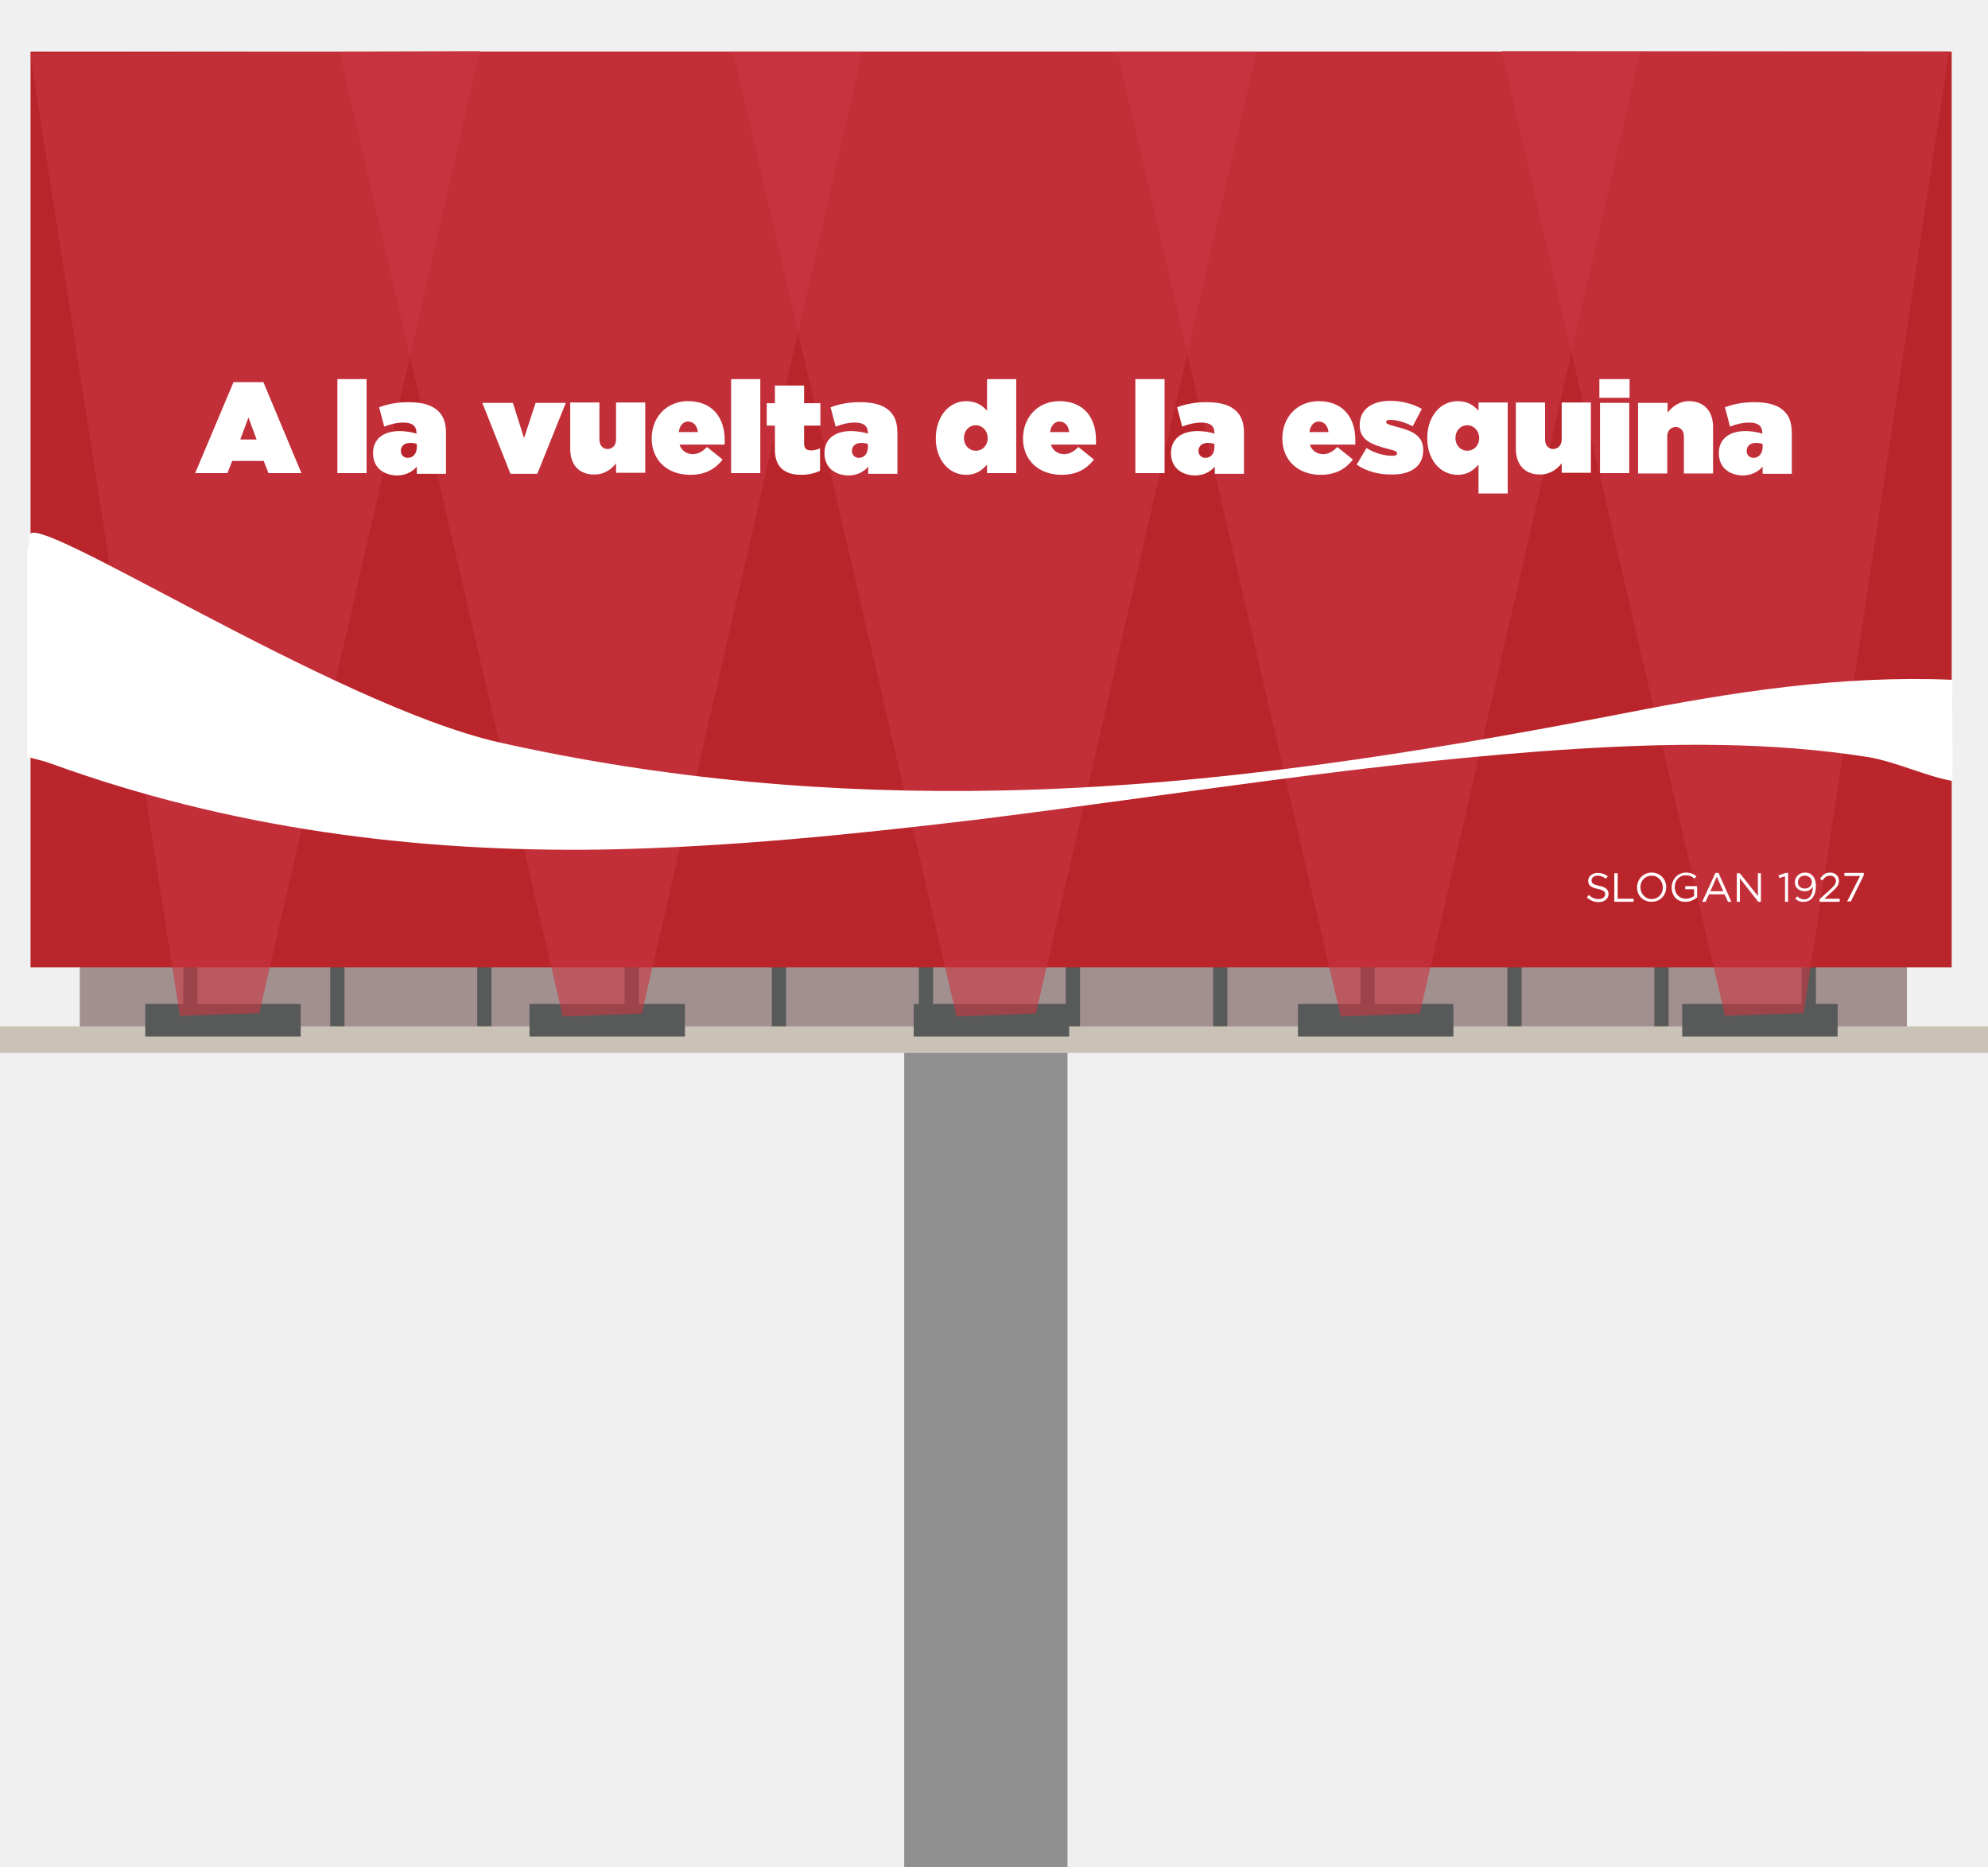
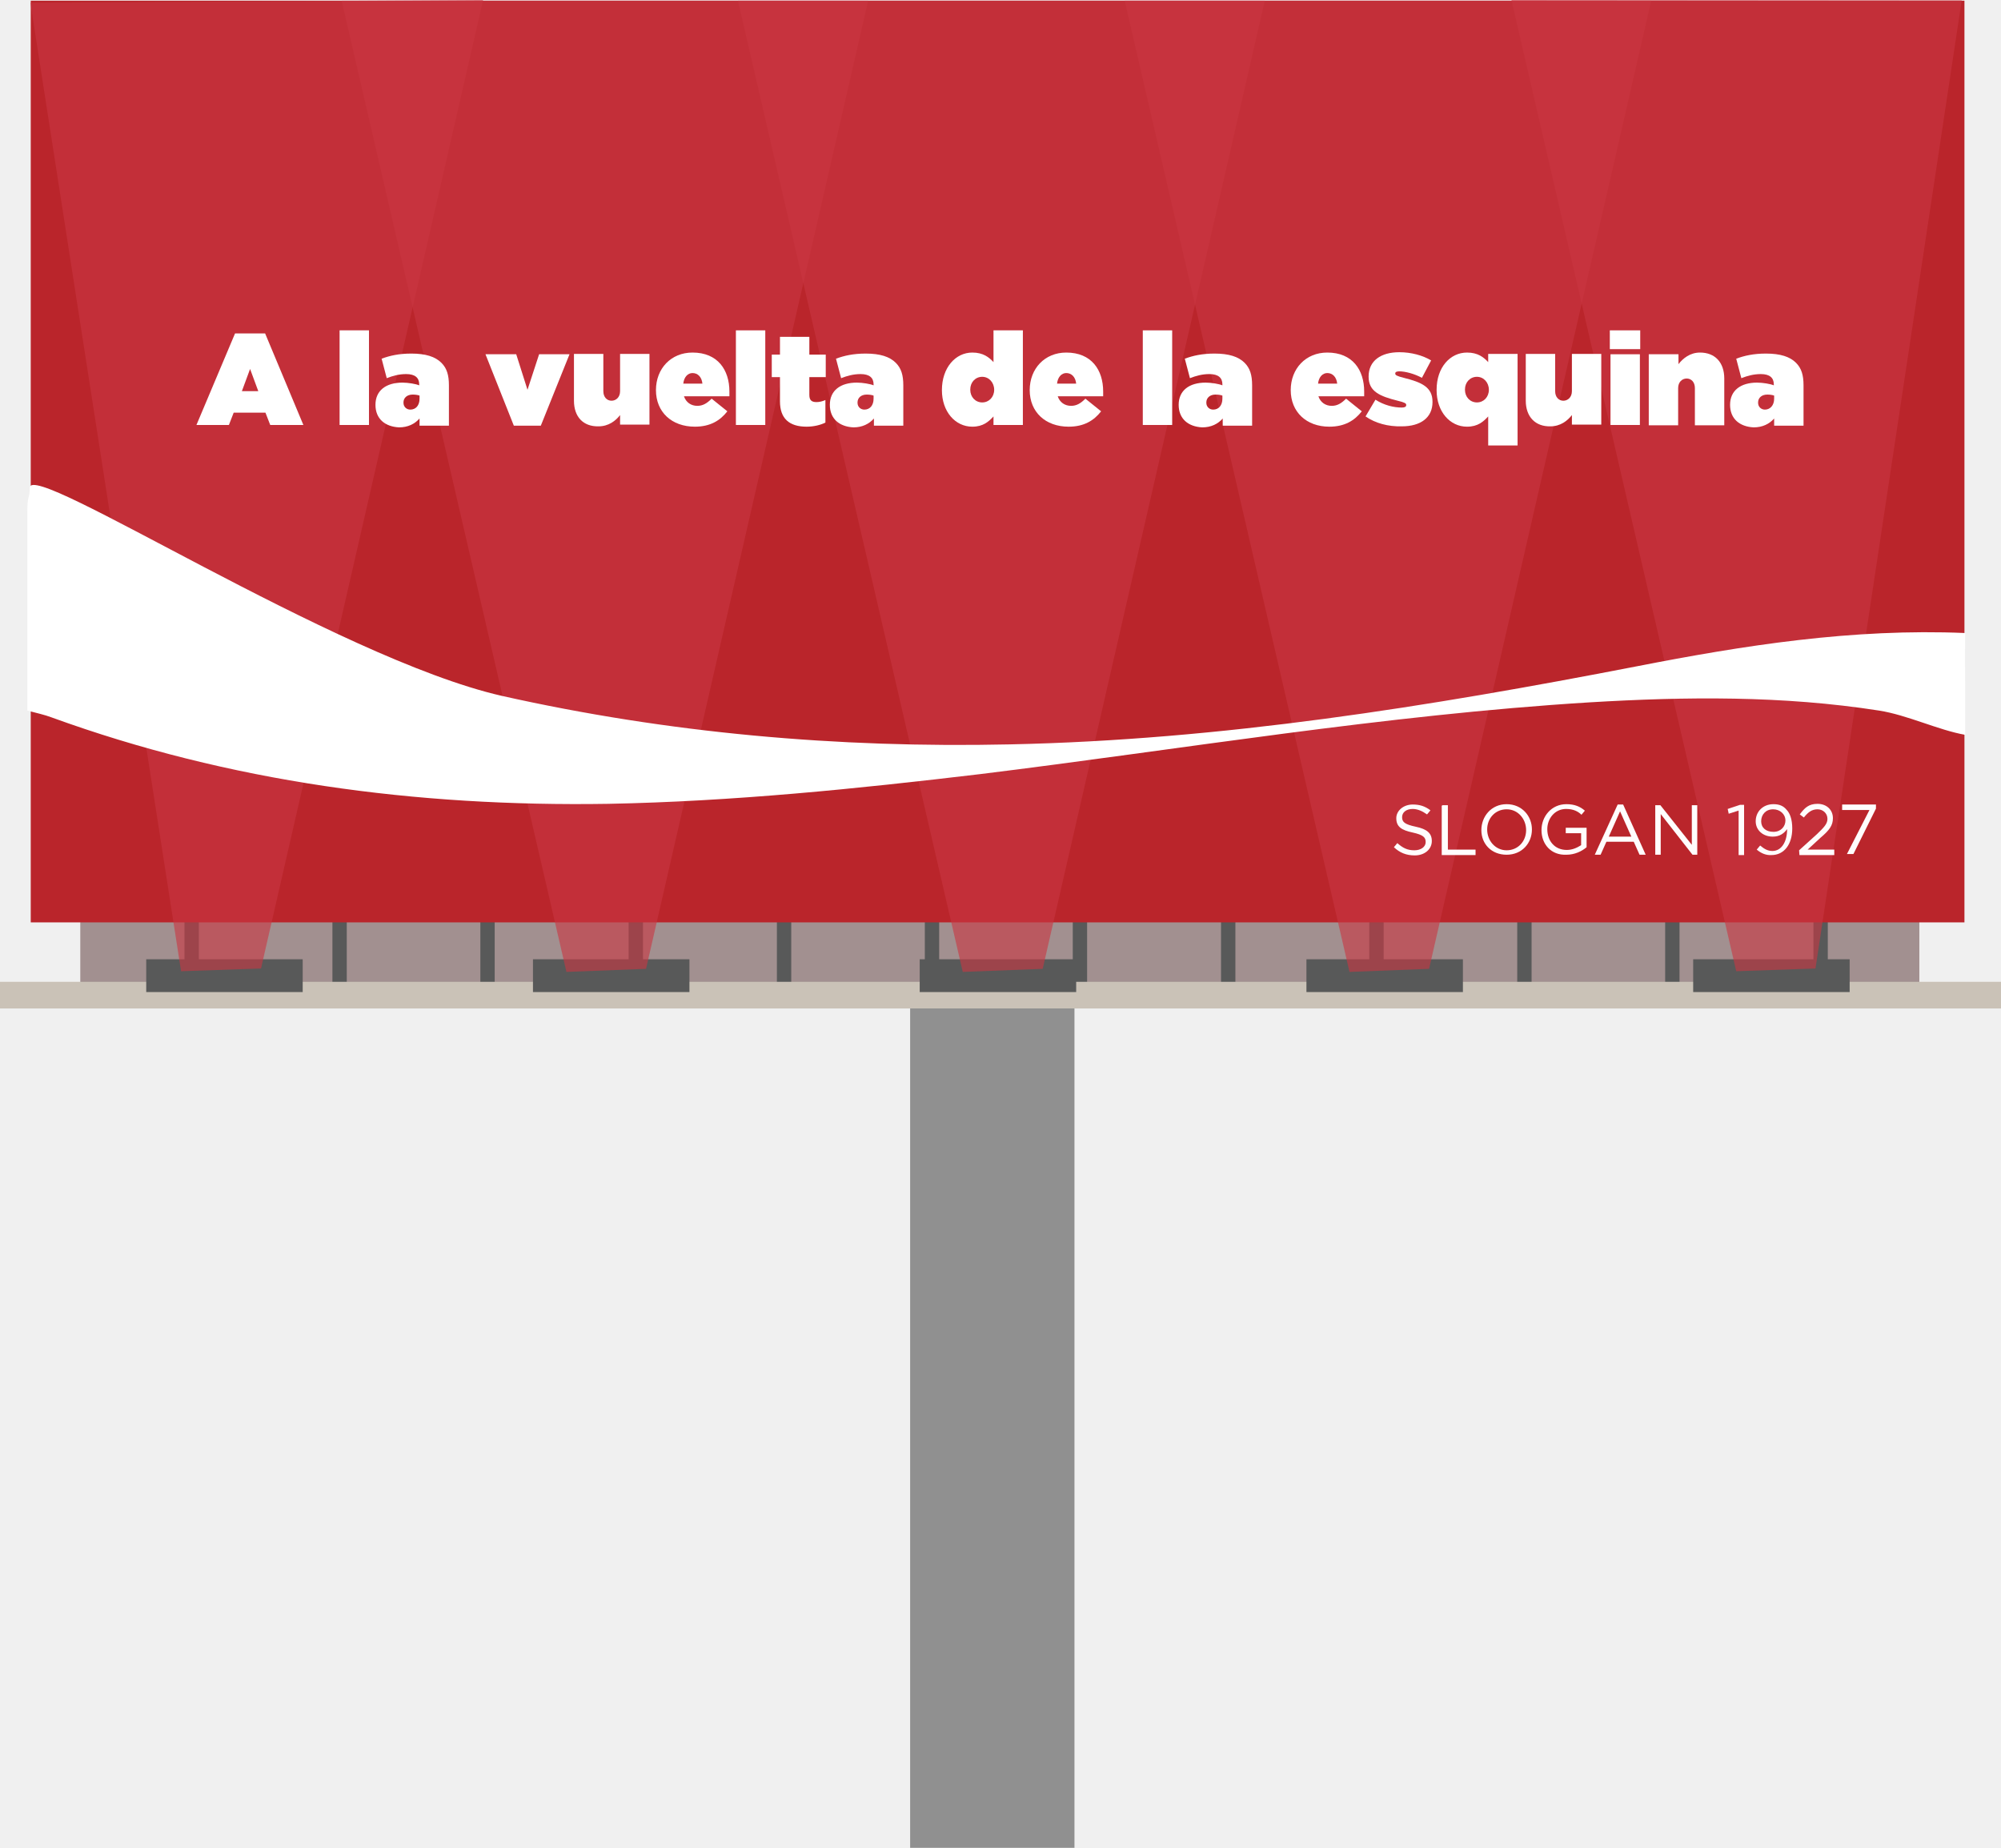
- <svg xmlns="http://www.w3.org/2000/svg" version="1.1" id="Layer_1" x="0px" y="0px" viewBox="-70.9 176 585.7 550" style="enable-background:new -70.9 176 585.7 550;" xml:space="preserve">
+ <svg xmlns="http://www.w3.org/2000/svg" version="1.1" id="Layer_1" x="0px" y="0px" viewBox="-276.9 367 585.7 540.9" style="enable-background:new -276.9 367 585.7 540.9;" xml:space="preserve">
  <style type="text/css">
	.st0{fill:#909090;}
	.st1{fill:#A29090;}
	.st2{fill:#585959;}
	.st3{fill:#CAC2B7;}
	.st4{fill:#BA252B;}
	.st5{opacity:0.61;fill:#C93641;enable-background:new    ;}
	.st6{fill:#FFFFFF;}
	.st7{fill:#FFFDFD;}
</style>
-   <rect x="195.5" y="467" class="st0" width="48.1" height="264.9" />
-   <rect x="-47.4" y="448.9" class="st1" width="538.3" height="30.1" />
-   <rect x="-16.9" y="448.9" class="st2" width="4.2" height="30.1" />
-   <rect x="26.4" y="448.9" class="st2" width="4.2" height="30.1" />
-   <rect x="69.7" y="448.9" class="st2" width="4.2" height="30.1" />
-   <rect x="113.1" y="448.9" class="st2" width="4.2" height="30.1" />
-   <rect x="156.5" y="448.9" class="st2" width="4.2" height="30.1" />
-   <rect x="199.8" y="448.9" class="st2" width="4.2" height="30.1" />
-   <rect x="243.1" y="448.9" class="st2" width="4.2" height="30.1" />
-   <rect x="286.5" y="448.9" class="st2" width="4.2" height="30.1" />
-   <rect x="329.9" y="448.9" class="st2" width="4.2" height="30.1" />
-   <rect x="373.2" y="448.9" class="st2" width="4.2" height="30.1" />
-   <rect x="416.5" y="448.9" class="st2" width="4.2" height="30.1" />
-   <rect x="459.9" y="448.9" class="st2" width="4.2" height="30.1" />
-   <rect x="-70.9" y="478.4" class="st3" width="585.7" height="7.8" />
-   <rect x="-28.1" y="471.8" class="st2" width="45.8" height="9.6" />
-   <rect x="85.1" y="471.8" class="st2" width="45.8" height="9.6" />
-   <rect x="198.3" y="471.8" class="st2" width="45.8" height="9.6" />
-   <rect x="311.5" y="471.8" class="st2" width="45.8" height="9.6" />
-   <rect x="424.7" y="471.8" class="st2" width="45.8" height="9.6" />
-   <rect x="-61.9" y="191.2" class="st4" width="566" height="269.8" />
-   <polygon class="st5" points="5.5,474.5 70.5,191 -62,191.8 -17.9,475.3 " />
-   <polygon class="st5" points="118.2,474.6 183.2,191.2 29.1,191.2 94.9,475.5 " />
-   <polygon class="st5" points="234.3,474.6 299.3,191.2 145.1,191.2 210.9,475.5 " />
-   <polygon class="st5" points="347.4,474.6 412.4,191.2 258.3,191.2 324.1,475.5 " />
-   <polygon class="st5" points="460.5,474.5 503.3,191.1 371.5,191 437.3,475.3 " />
+   <rect x="-10.5" y="643" class="st0" width="48.1" height="264.9" />
+   <rect x="-253.4" y="624.9" class="st1" width="538.3" height="30.1" />
+   <rect x="-222.9" y="624.9" class="st2" width="4.2" height="30.1" />
+   <rect x="-179.6" y="624.9" class="st2" width="4.2" height="30.1" />
+   <rect x="-136.3" y="624.9" class="st2" width="4.2" height="30.1" />
+   <rect x="-92.9" y="624.9" class="st2" width="4.2" height="30.1" />
+   <rect x="-49.5" y="624.9" class="st2" width="4.2" height="30.1" />
+   <rect x="-6.2" y="624.9" class="st2" width="4.2" height="30.1" />
+   <rect x="37.1" y="624.9" class="st2" width="4.2" height="30.1" />
+   <rect x="80.5" y="624.9" class="st2" width="4.2" height="30.1" />
+   <rect x="123.9" y="624.9" class="st2" width="4.2" height="30.1" />
+   <rect x="167.2" y="624.9" class="st2" width="4.2" height="30.1" />
+   <rect x="210.5" y="624.9" class="st2" width="4.2" height="30.1" />
+   <rect x="253.9" y="624.9" class="st2" width="4.2" height="30.1" />
+   <rect x="-276.9" y="654.4" class="st3" width="585.7" height="7.8" />
+   <rect x="-234.1" y="647.8" class="st2" width="45.8" height="9.6" />
+   <rect x="-120.9" y="647.8" class="st2" width="45.8" height="9.6" />
+   <rect x="-7.7" y="647.8" class="st2" width="45.8" height="9.6" />
+   <rect x="105.5" y="647.8" class="st2" width="45.8" height="9.6" />
+   <rect x="218.7" y="647.8" class="st2" width="45.8" height="9.6" />
+   <rect x="-267.9" y="367.2" class="st4" width="566" height="269.8" />
+   <polygon class="st5" points="-200.5,650.5 -135.5,367 -268,367.8 -223.9,651.3 " />
+   <polygon class="st5" points="-87.8,650.6 -22.8,367.2 -176.9,367.2 -111.1,651.5 " />
+   <polygon class="st5" points="28.3,650.6 93.3,367.2 -60.9,367.2 4.9,651.5 " />
+   <polygon class="st5" points="141.4,650.6 206.4,367.2 52.3,367.2 118.1,651.5 " />
+   <polygon class="st5" points="254.5,650.5 297.3,367.1 165.5,367 231.3,651.3 " />
  <g>
-     <path class="st6" d="M407.9,386.1c-60.4,11.7-121.1,21.5-183.3,22.8c-50.4,1.1-100-3.3-148.6-14.2   c-48.7-11.1-138.2-69.4-138.2-60.9c0,3.4-0.7,1.8-0.7,7.1V399c2.6,0.7,5,1.2,7.1,2c52,18.9,106.7,26.2,162.9,25.3   c36.5-0.7,72.8-4.4,108.9-8.7c59.3-7.3,118.3-17.3,178.3-21c28.4-1.7,56.6-2,84.8,2.4c8.3,1.3,17.3,5.7,25.2,7.1   c0.1-9-0.1-20.8,0-29.8C471.4,374.9,439.6,379.9,407.9,386.1z" />
+     <path class="st6" d="M201.9,562.1c-60.4,11.7-121.1,21.5-183.3,22.8c-50.4,1.1-100-3.3-148.6-14.2   c-48.7-11.1-138.2-69.4-138.2-60.9c0,3.4-0.7,1.8-0.7,7.1V575c2.6,0.7,5,1.2,7.1,2c52,18.9,106.7,26.2,162.9,25.3   c36.5-0.7,72.8-4.4,108.9-8.7c59.3-7.3,118.3-17.3,178.3-21c28.4-1.7,56.6-2,84.8,2.4c8.3,1.3,17.3,5.7,25.2,7.1   c0.1-9-0.1-20.8,0-29.8C265.4,550.9,233.6,555.9,201.9,562.1z" />
  </g>
  <g>
-     <path class="st6" d="M-2.1,288.6h8.8l11.2,26.8H8.2l-1.4-3.6h-9.3l-1.4,3.6h-9.5L-2.1,288.6z M4.7,305.5L2.3,299l-2.4,6.5H4.7z" />
-     <path class="st6" d="M28.5,287.7h8.6v27.7h-8.6C28.5,315.4,28.5,287.7,28.5,287.7z" />
-     <path class="st6" d="M39,309.5L39,309.5c0-4.2,3.1-6.5,7.9-6.5c1.7,0,4,0.4,4.9,0.8v-0.3c0-1.9-1.2-3-3.8-3c-2.1,0-3.9,0.5-5.7,1.2   l-1.5-5.7c2.4-0.9,5.1-1.5,8.7-1.5c4.2,0,7,0.9,8.8,2.7c1.6,1.6,2.2,3.6,2.2,6.6v11.8h-8.6v-2.1c-1.4,1.6-3.4,2.6-6,2.6   C41.8,315.9,39,313.6,39,309.5z M51.9,307.7v-0.9c-0.5-0.2-1.3-0.3-2-0.3c-1.7,0-2.7,1-2.7,2.3v0.1c0,1.2,0.9,2,2,2   C50.8,310.9,51.9,309.7,51.9,307.7z" />
-     <path class="st6" d="M71.2,294.7h9l3.3,10.4l3.4-10.4h8.9l-8.4,20.9h-7.9L71.2,294.7z" />
-     <path class="st6" d="M97.1,308.3v-13.7h8.6v10.9c0,1.8,1.1,2.8,2.4,2.8c1.3,0,2.5-1,2.5-2.8v-10.9h8.6v20.7h-8.6v-2.8   c-1.3,1.7-3.4,3.3-6.3,3.3C99.8,315.9,97.1,313,97.1,308.3z" />
-     <path class="st6" d="M121.1,305.2L121.1,305.2c0-6.3,4.4-11,10.7-11c7.4,0,10.8,5.1,10.8,11.4c0,0.5,0,1,0,1.4h-13.3   c0.6,1.8,2.1,2.8,3.9,2.8c1.6,0,2.8-0.7,4.2-2.1l4.6,3.7c-2.1,2.7-5,4.5-9.5,4.5C125.7,315.9,121.1,311.6,121.1,305.2z    M134.7,303.3c-0.2-2-1.4-3.1-2.9-3.1c-1.4,0-2.5,1.2-2.7,3.1H134.7z" />
-     <path class="st6" d="M144.5,287.7h8.6v27.7h-8.6V287.7z" />
-     <path class="st6" d="M157.4,308.5v-7.1H155v-6.6h2.4v-5.2h8.6v5.2h4.8v6.6H166v5.2c0,1.6,0.7,2.1,2.1,2.1c0.8,0,1.7-0.2,2.6-0.6   v6.6c-1.4,0.7-3.4,1.2-5.5,1.2C160.1,315.9,157.4,313.5,157.4,308.5z" />
-     <path class="st6" d="M172,309.5L172,309.5c0-4.2,3.1-6.5,7.9-6.5c1.7,0,4,0.4,4.9,0.8v-0.3c0-1.9-1.2-3-3.8-3   c-2.1,0-3.9,0.5-5.7,1.2l-1.5-5.7c2.4-0.9,5.1-1.5,8.7-1.5c4.2,0,7,0.9,8.8,2.7c1.6,1.6,2.2,3.6,2.2,6.6v11.8h-8.6v-2.1   c-1.4,1.6-3.4,2.6-6,2.6C174.8,315.9,172,313.6,172,309.5z M184.8,307.7v-0.9c-0.5-0.2-1.3-0.3-2-0.3c-1.7,0-2.7,1-2.7,2.3v0.1   c0,1.2,0.9,2,2,2C183.7,310.9,184.8,309.7,184.8,307.7z" />
-     <path class="st6" d="M204.8,305.2L204.8,305.2c0-6.6,4-11,8.9-11c3.2,0,4.9,1.4,6.2,2.8v-9.3h8.6v27.7h-8.6v-2.5   c-1.4,1.5-3,3-6.2,3C208.7,315.9,204.8,311.5,204.8,305.2z M220.1,305.1L220.1,305.1c0-2.1-1.5-3.8-3.5-3.8s-3.5,1.6-3.5,3.7v0.1   c0,2.1,1.5,3.7,3.5,3.7S220.1,307.2,220.1,305.1z" />
-     <path class="st6" d="M230.5,305.2L230.5,305.2c0-6.3,4.4-11,10.7-11c7.4,0,10.8,5.1,10.8,11.4c0,0.5,0,1,0,1.4h-13.3   c0.6,1.8,2.1,2.8,3.9,2.8c1.6,0,2.8-0.7,4.2-2.1l4.6,3.7c-2.1,2.7-5,4.5-9.5,4.5C235.1,315.9,230.5,311.6,230.5,305.2z    M244.1,303.3c-0.2-2-1.4-3.1-2.9-3.1c-1.4,0-2.5,1.2-2.7,3.1H244.1z" />
-     <path class="st6" d="M263.6,287.7h8.6v27.7h-8.6V287.7z" />
-     <path class="st6" d="M274.1,309.5L274.1,309.5c0-4.2,3.1-6.5,7.9-6.5c1.7,0,4,0.4,4.9,0.8v-0.3c0-1.9-1.2-3-3.8-3   c-2.1,0-3.9,0.5-5.7,1.2l-1.5-5.7c2.4-0.9,5.1-1.5,8.7-1.5c4.2,0,7,0.9,8.8,2.7c1.6,1.6,2.2,3.6,2.2,6.6v11.8H287v-2.1   c-1.4,1.6-3.4,2.6-6,2.6C276.9,315.9,274.1,313.6,274.1,309.5z M286.9,307.7v-0.9c-0.5-0.2-1.3-0.3-2-0.3c-1.7,0-2.7,1-2.7,2.3v0.1   c0,1.2,0.9,2,2,2C285.8,310.9,286.9,309.7,286.9,307.7z" />
-     <path class="st6" d="M306.9,305.2L306.9,305.2c0-6.3,4.4-11,10.7-11c7.4,0,10.8,5.1,10.8,11.4c0,0.5,0,1,0,1.4H315   c0.6,1.8,2.1,2.8,3.9,2.8c1.6,0,2.8-0.7,4.2-2.1l4.6,3.7c-2.1,2.7-5,4.5-9.5,4.5C311.5,315.9,306.9,311.6,306.9,305.2z    M320.5,303.3c-0.2-2-1.4-3.1-2.9-3.1c-1.4,0-2.5,1.2-2.7,3.1H320.5z" />
-     <path class="st6" d="M328.8,312.9l2.9-4.9c2.5,1.6,5.3,2.3,7.7,2.3c0.8,0,1.3-0.2,1.3-0.7v-0.1c0-0.4-0.4-0.7-2.5-1.2   c-5.2-1.3-8.5-2.7-8.5-7v-0.1c0-4.6,3.6-7.1,9-7.1c3.4,0,6.8,0.9,9.3,2.4l-2.7,5.1c-2.2-1.2-4.9-1.9-6.6-1.9   c-0.8,0-1.2,0.2-1.2,0.6v0.1c0,0.4,0.5,0.7,2.5,1.2c5.2,1.3,8.4,2.7,8.4,7v0.1c0,4.5-3.4,7.1-9,7.1   C335.4,315.9,331.7,314.9,328.8,312.9z" />
-     <path class="st6" d="M364.7,312.9c-1.4,1.5-3,3-6.2,3c-5,0-8.9-4.4-8.9-10.7v-0.1c0-6.6,4-10.9,8.9-10.9c3.2,0,4.9,1.4,6.2,2.8   v-2.4h8.6v26.8h-8.6V312.9z M364.9,305.1L364.9,305.1c0-2.1-1.5-3.8-3.5-3.8s-3.5,1.6-3.5,3.7v0.1c0,2.1,1.5,3.7,3.5,3.7   S364.9,307.2,364.9,305.1z" />
-     <path class="st6" d="M375.7,308.3v-13.7h8.6v10.9c0,1.8,1.1,2.8,2.4,2.8s2.5-1,2.5-2.8v-10.9h8.6v20.7h-8.6v-2.8   c-1.3,1.7-3.4,3.3-6.3,3.3C378.5,315.9,375.7,313,375.7,308.3z" />
-     <path class="st6" d="M400.3,287.7h8.9v5.5h-8.9V287.7z M400.5,294.7h8.6v20.7h-8.6V294.7z" />
-     <path class="st6" d="M411.8,294.7h8.6v2.9c1.3-1.7,3.4-3.4,6.3-3.4c4.4,0,7.1,2.9,7.1,7.6v13.7h-8.6v-10.9c0-1.8-1.1-2.8-2.4-2.8   c-1.3,0-2.5,1-2.5,2.8v10.9h-8.6v-20.8H411.8z" />
-     <path class="st6" d="M435.5,309.5L435.5,309.5c0-4.2,3.1-6.5,7.9-6.5c1.7,0,4,0.4,4.9,0.8v-0.3c0-1.9-1.2-3-3.8-3   c-2.1,0-3.9,0.5-5.7,1.2l-1.5-5.7c2.4-0.9,5.1-1.5,8.7-1.5c4.2,0,7,0.9,8.8,2.7c1.6,1.6,2.2,3.6,2.2,6.6v11.8h-8.6v-2.1   c-1.4,1.6-3.4,2.6-6,2.6C438.3,315.9,435.5,313.6,435.5,309.5z M448.4,307.7v-0.9c-0.5-0.2-1.3-0.3-2-0.3c-1.7,0-2.7,1-2.7,2.3v0.1   c0,1.2,0.9,2,2,2C447.2,310.9,448.4,309.7,448.4,307.7z" />
+     <path class="st6" d="M-208.1,464.6h8.8l11.2,26.8h-9.7l-1.4-3.6h-9.3l-1.4,3.6h-9.5L-208.1,464.6z M-201.3,481.5l-2.4-6.5l-2.4,6.5   H-201.3z" />
+     <path class="st6" d="M-177.5,463.7h8.6v27.7h-8.6C-177.5,491.4-177.5,463.7-177.5,463.7z" />
+     <path class="st6" d="M-167,485.5L-167,485.5c0-4.2,3.1-6.5,7.9-6.5c1.7,0,4,0.4,4.9,0.8v-0.3c0-1.9-1.2-3-3.8-3   c-2.1,0-3.9,0.5-5.7,1.2l-1.5-5.7c2.4-0.9,5.1-1.5,8.7-1.5c4.2,0,7,0.9,8.8,2.7c1.6,1.6,2.2,3.6,2.2,6.6v11.8h-8.6v-2.1   c-1.4,1.6-3.4,2.6-6,2.6C-164.2,491.9-167,489.6-167,485.5z M-154.1,483.7v-0.9c-0.5-0.2-1.3-0.3-2-0.3c-1.7,0-2.7,1-2.7,2.3v0.1   c0,1.2,0.9,2,2,2C-155.2,486.9-154.1,485.7-154.1,483.7z" />
+     <path class="st6" d="M-134.8,470.7h9l3.3,10.4l3.4-10.4h8.9l-8.4,20.9h-7.9L-134.8,470.7z" />
+     <path class="st6" d="M-108.9,484.3v-13.7h8.6v10.9c0,1.8,1.1,2.8,2.4,2.8s2.5-1,2.5-2.8v-10.9h8.6v20.7h-8.6v-2.8   c-1.3,1.7-3.4,3.3-6.3,3.3C-106.2,491.9-108.9,489-108.9,484.3z" />
+     <path class="st6" d="M-84.9,481.2L-84.9,481.2c0-6.3,4.4-11,10.7-11c7.4,0,10.8,5.1,10.8,11.4c0,0.5,0,1,0,1.4h-13.3   c0.6,1.8,2.1,2.8,3.9,2.8c1.6,0,2.8-0.7,4.2-2.1l4.6,3.7c-2.1,2.7-5,4.5-9.5,4.5C-80.3,491.9-84.9,487.6-84.9,481.2z M-71.3,479.3   c-0.2-2-1.4-3.1-2.9-3.1c-1.4,0-2.5,1.2-2.7,3.1H-71.3z" />
+     <path class="st6" d="M-61.5,463.7h8.6v27.7h-8.6V463.7z" />
+     <path class="st6" d="M-48.6,484.5v-7.1H-51v-6.6h2.4v-5.2h8.6v5.2h4.8v6.6H-40v5.2c0,1.6,0.7,2.1,2.1,2.1c0.8,0,1.7-0.2,2.6-0.6   v6.6c-1.4,0.7-3.4,1.2-5.5,1.2C-45.9,491.9-48.6,489.5-48.6,484.5z" />
+     <path class="st6" d="M-34,485.5L-34,485.5c0-4.2,3.1-6.5,7.9-6.5c1.7,0,4,0.4,4.9,0.8v-0.3c0-1.9-1.2-3-3.8-3   c-2.1,0-3.9,0.5-5.7,1.2l-1.5-5.7c2.4-0.9,5.1-1.5,8.7-1.5c4.2,0,7,0.9,8.8,2.7c1.6,1.6,2.2,3.6,2.2,6.6v11.8h-8.6v-2.1   c-1.4,1.6-3.4,2.6-6,2.6C-31.2,491.9-34,489.6-34,485.5z M-21.2,483.7v-0.9c-0.5-0.2-1.3-0.3-2-0.3c-1.7,0-2.7,1-2.7,2.3v0.1   c0,1.2,0.9,2,2,2C-22.3,486.9-21.2,485.7-21.2,483.7z" />
+     <path class="st6" d="M-1.2,481.2L-1.2,481.2c0-6.6,4-11,8.9-11c3.2,0,4.9,1.4,6.2,2.8v-9.3h8.6v27.7h-8.6v-2.5c-1.4,1.5-3,3-6.2,3   C2.7,491.9-1.2,487.5-1.2,481.2z M14.1,481.1L14.1,481.1c0-2.1-1.5-3.8-3.5-3.8s-3.5,1.6-3.5,3.7v0.1c0,2.1,1.5,3.7,3.5,3.7   S14.1,483.2,14.1,481.1z" />
+     <path class="st6" d="M24.5,481.2L24.5,481.2c0-6.3,4.4-11,10.7-11c7.4,0,10.8,5.1,10.8,11.4c0,0.5,0,1,0,1.4H32.7   c0.6,1.8,2.1,2.8,3.9,2.8c1.6,0,2.8-0.7,4.2-2.1l4.6,3.7c-2.1,2.7-5,4.5-9.5,4.5C29.1,491.9,24.5,487.6,24.5,481.2z M38.1,479.3   c-0.2-2-1.4-3.1-2.9-3.1c-1.4,0-2.5,1.2-2.7,3.1H38.1z" />
+     <path class="st6" d="M57.6,463.7h8.6v27.7h-8.6V463.7z" />
+     <path class="st6" d="M68.1,485.5L68.1,485.5c0-4.2,3.1-6.5,7.9-6.5c1.7,0,4,0.4,4.9,0.8v-0.3c0-1.9-1.2-3-3.8-3   c-2.1,0-3.9,0.5-5.7,1.2l-1.5-5.7c2.4-0.9,5.1-1.5,8.7-1.5c4.2,0,7,0.9,8.8,2.7c1.6,1.6,2.2,3.6,2.2,6.6v11.8H81v-2.1   c-1.4,1.6-3.4,2.6-6,2.6C70.9,491.9,68.1,489.6,68.1,485.5z M80.9,483.7v-0.9c-0.5-0.2-1.3-0.3-2-0.3c-1.7,0-2.7,1-2.7,2.3v0.1   c0,1.2,0.9,2,2,2C79.8,486.9,80.9,485.7,80.9,483.7z" />
+     <path class="st6" d="M100.9,481.2L100.9,481.2c0-6.3,4.4-11,10.7-11c7.4,0,10.8,5.1,10.8,11.4c0,0.5,0,1,0,1.4H109   c0.6,1.8,2.1,2.8,3.9,2.8c1.6,0,2.8-0.7,4.2-2.1l4.6,3.7c-2.1,2.7-5,4.5-9.5,4.5C105.5,491.9,100.9,487.6,100.9,481.2z    M114.5,479.3c-0.2-2-1.4-3.1-2.9-3.1c-1.4,0-2.5,1.2-2.7,3.1H114.5z" />
+     <path class="st6" d="M122.8,488.9l2.9-4.9c2.5,1.6,5.3,2.3,7.7,2.3c0.8,0,1.3-0.2,1.3-0.7v-0.1c0-0.4-0.4-0.7-2.5-1.2   c-5.2-1.3-8.5-2.7-8.5-7v-0.1c0-4.6,3.6-7.1,9-7.1c3.4,0,6.8,0.9,9.3,2.4l-2.7,5.1c-2.2-1.2-4.9-1.9-6.6-1.9   c-0.8,0-1.2,0.2-1.2,0.6v0.1c0,0.4,0.5,0.7,2.5,1.2c5.2,1.3,8.4,2.7,8.4,7v0.1c0,4.5-3.4,7.1-9,7.1   C129.4,491.9,125.7,490.9,122.8,488.9z" />
+     <path class="st6" d="M158.7,488.9c-1.4,1.5-3,3-6.2,3c-5,0-8.9-4.4-8.9-10.7v-0.1c0-6.6,4-10.9,8.9-10.9c3.2,0,4.9,1.4,6.2,2.8   v-2.4h8.6v26.8h-8.6V488.9z M158.9,481.1L158.9,481.1c0-2.1-1.5-3.8-3.5-3.8s-3.5,1.6-3.5,3.7v0.1c0,2.1,1.5,3.7,3.5,3.7   S158.9,483.2,158.9,481.1z" />
+     <path class="st6" d="M169.7,484.3v-13.7h8.6v10.9c0,1.8,1.1,2.8,2.4,2.8s2.5-1,2.5-2.8v-10.9h8.6v20.7h-8.6v-2.8   c-1.3,1.7-3.4,3.3-6.3,3.3C172.5,491.9,169.7,489,169.7,484.3z" />
+     <path class="st6" d="M194.3,463.7h8.9v5.5h-8.9V463.7z M194.5,470.7h8.6v20.7h-8.6V470.7z" />
+     <path class="st6" d="M205.8,470.7h8.6v2.9c1.3-1.7,3.4-3.4,6.3-3.4c4.4,0,7.1,2.9,7.1,7.6v13.7h-8.6v-10.9c0-1.8-1.1-2.8-2.4-2.8   s-2.5,1-2.5,2.8v10.9h-8.6v-20.8L205.8,470.7L205.8,470.7z" />
+     <path class="st6" d="M229.5,485.5L229.5,485.5c0-4.2,3.1-6.5,7.9-6.5c1.7,0,4,0.4,4.9,0.8v-0.3c0-1.9-1.2-3-3.8-3   c-2.1,0-3.9,0.5-5.7,1.2l-1.5-5.7c2.4-0.9,5.1-1.5,8.7-1.5c4.2,0,7,0.9,8.8,2.7c1.6,1.6,2.2,3.6,2.2,6.6v11.8h-8.6v-2.1   c-1.4,1.6-3.4,2.6-6,2.6C232.3,491.9,229.5,489.6,229.5,485.5z M242.4,483.7v-0.9c-0.5-0.2-1.3-0.3-2-0.3c-1.7,0-2.7,1-2.7,2.3v0.1   c0,1.2,0.9,2,2,2C241.2,486.9,242.4,485.7,242.4,483.7z" />
  </g>
  <g>
-     <path class="st7" d="M396.6,440.4l0.6-0.7c0.9,0.8,1.7,1.2,2.9,1.2c1.1,0,1.9-0.6,1.9-1.4v0c0-0.8-0.4-1.2-2.2-1.6   c-1.9-0.4-2.8-1-2.8-2.4v0c0-1.3,1.2-2.3,2.8-2.3c1.2,0,2.1,0.3,3,1l-0.6,0.7c-0.8-0.6-1.6-0.9-2.4-0.9c-1.1,0-1.8,0.6-1.8,1.4v0   c0,0.8,0.4,1.2,2.3,1.6c1.9,0.4,2.7,1.1,2.7,2.4v0c0,1.4-1.2,2.4-2.9,2.4C398.7,441.8,397.6,441.3,396.6,440.4z" />
-     <path class="st7" d="M404.8,433.3h0.9v7.5h4.7v0.9h-5.7V433.3z" />
-     <path class="st7" d="M411.4,437.5L411.4,437.5c0-2.3,1.7-4.4,4.3-4.4c2.6,0,4.3,2,4.3,4.3c0,0,0,0,0,0c0,2.3-1.7,4.3-4.3,4.3   S411.4,439.8,411.4,437.5z M419,437.5L419,437.5c0-1.9-1.4-3.5-3.3-3.5s-3.3,1.5-3.3,3.4v0c0,1.9,1.4,3.5,3.3,3.5   S419,439.4,419,437.5z" />
-     <path class="st7" d="M421.6,437.5L421.6,437.5c0-2.3,1.7-4.4,4.2-4.4c1.4,0,2.3,0.4,3.1,1.1l-0.6,0.7c-0.6-0.6-1.4-1-2.6-1   c-1.9,0-3.2,1.6-3.2,3.4v0c0,2,1.3,3.5,3.3,3.5c1,0,1.8-0.4,2.4-0.8V438h-2.6v-0.9h3.5v3.3c-0.8,0.7-2,1.3-3.4,1.3   C423.2,441.8,421.6,439.9,421.6,437.5z" />
-     <path class="st7" d="M434.5,433.2h0.9l3.8,8.5h-1l-1-2.2h-4.6l-1,2.2h-1L434.5,433.2z M436.8,438.6l-1.9-4.3l-1.9,4.3H436.8z" />
-     <path class="st7" d="M440.8,433.3h0.9l5.3,6.7v-6.7h0.9v8.4h-0.8l-5.4-6.9v6.9h-0.9V433.3z" />
-     <path class="st7" d="M454.9,434.2l-1.6,0.5l-0.2-0.8l2.1-0.7h0.7v8.5h-0.9V434.2z" />
-     <path class="st7" d="M458,440.8l0.6-0.7c0.7,0.6,1.3,0.9,2.1,0.9c1.5,0,2.5-1.5,2.5-3.7c-0.5,0.7-1.2,1.3-2.4,1.3   c-1.7,0-2.9-1.1-2.9-2.6v0c0-1.6,1.2-2.9,3-2.9c1,0,1.7,0.3,2.2,0.9c0.6,0.6,1,1.6,1,3.2v0c0,2.7-1.4,4.5-3.5,4.5   C459.5,441.8,458.7,441.4,458,440.8z M462.9,435.9L462.9,435.9c0-1.1-0.9-1.9-2.1-1.9c-1.3,0-2,0.9-2,2v0c0,1.1,0.8,1.8,2.1,1.8   C462.1,437.8,462.9,436.9,462.9,435.9z" />
-     <path class="st7" d="M465.2,440.9l3-2.7c1.3-1.2,1.8-1.8,1.8-2.6c0-1-0.8-1.6-1.7-1.6c-1,0-1.6,0.5-2.3,1.4l-0.7-0.5   c0.8-1.1,1.5-1.8,3-1.8c1.5,0,2.6,1,2.6,2.4v0c0,1.2-0.6,2-2.1,3.3l-2.2,2h4.5v0.9h-5.9V440.9z" />
-     <path class="st7" d="M477.1,434.1h-4.6v-0.9h5.7v0.7l-3.8,7.7h-1.1L477.1,434.1z" />
+     <path class="st7" d="M131.1,615l1-1.2c1.6,1.4,2.9,2.1,5,2.1c1.9,0,3.3-1,3.3-2.4l0,0c0-1.4-0.7-2.1-3.8-2.8   c-3.3-0.7-4.8-1.7-4.8-4.2l0,0c0-2.2,2.1-4,4.8-4c2.1,0,3.6,0.5,5.2,1.7l-1,1.2c-1.4-1-2.8-1.6-4.2-1.6c-1.9,0-3.1,1-3.1,2.4l0,0   c0,1.4,0.7,2.1,4,2.8c3.3,0.7,4.7,1.9,4.7,4.2l0,0c0,2.4-2.1,4.2-5,4.2C134.7,617.4,132.8,616.6,131.1,615z" />
+     <path class="st7" d="M145.3,602.7h1.6v13h8.1v1.6h-9.9v-14.5H145.3z" />
+     <path class="st7" d="M156.7,610L156.7,610c0-4,2.9-7.6,7.4-7.6c4.5,0,7.4,3.5,7.4,7.4l0,0c0,4-2.9,7.4-7.4,7.4   C159.6,617.2,156.7,614,156.7,610z M169.8,610L169.8,610c0-3.3-2.4-6.1-5.7-6.1c-3.3,0-5.7,2.6-5.7,5.9l0,0c0,3.3,2.4,6.1,5.7,6.1   C167.4,615.9,169.8,613.3,169.8,610z" />
+     <path class="st7" d="M174.3,610L174.3,610c0-4,2.9-7.6,7.3-7.6c2.4,0,4,0.7,5.4,1.9l-1,1.2c-1-1-2.4-1.7-4.5-1.7   c-3.3,0-5.5,2.8-5.5,5.9l0,0c0,3.5,2.2,6.1,5.7,6.1c1.7,0,3.1-0.7,4.2-1.4v-3.5h-4.5v-1.6h6.1v5.7c-1.4,1.2-3.5,2.2-5.9,2.2   C177.1,617.4,174.3,614.1,174.3,610z" />
+     <path class="st7" d="M196.6,602.5h1.6l6.6,14.7H203l-1.7-3.8h-8l-1.7,3.8h-1.7L196.6,602.5z M200.6,611.9l-3.3-7.4l-3.3,7.4H200.6z   " />
+     <path class="st7" d="M207.5,602.7h1.6l9.2,11.6v-11.6h1.6v14.5h-1.4l-9.3-11.9v11.9h-1.6V602.7z" />
+     <path class="st7" d="M231.9,604.3l-2.8,0.9l-0.3-1.4l3.6-1.2h1.2v14.7h-1.6v-13H231.9z" />
+     <path class="st7" d="M237.3,615.7l1-1.2c1.2,1,2.2,1.6,3.6,1.6c2.6,0,4.3-2.6,4.3-6.4c-0.9,1.2-2.1,2.2-4.2,2.2c-2.9,0-5-1.9-5-4.5   l0,0c0-2.8,2.1-5,5.2-5c1.7,0,2.9,0.5,3.8,1.6c1,1,1.7,2.8,1.7,5.5l0,0c0,4.7-2.4,7.8-6.1,7.8C239.9,617.4,238.5,616.7,237.3,615.7   z M245.7,607.2L245.7,607.2c0-1.9-1.6-3.3-3.6-3.3c-2.2,0-3.5,1.6-3.5,3.5l0,0c0,1.9,1.4,3.1,3.6,3.1   C244.4,610.5,245.7,608.9,245.7,607.2z" />
+     <path class="st7" d="M249.7,615.9l5.2-4.7c2.2-2.1,3.1-3.1,3.1-4.5c0-1.7-1.4-2.8-2.9-2.8c-1.7,0-2.8,0.9-4,2.4l-1.2-0.9   c1.4-1.9,2.6-3.1,5.2-3.1s4.5,1.7,4.5,4.2l0,0c0,2.1-1,3.5-3.6,5.7l-3.8,3.5h7.8v1.6h-10.2L249.7,615.9L249.7,615.9z" />
+     <path class="st7" d="M270.3,604.1h-8v-1.6h9.9v1.2l-6.6,13.3h-1.9L270.3,604.1z" />
  </g>
</svg>
